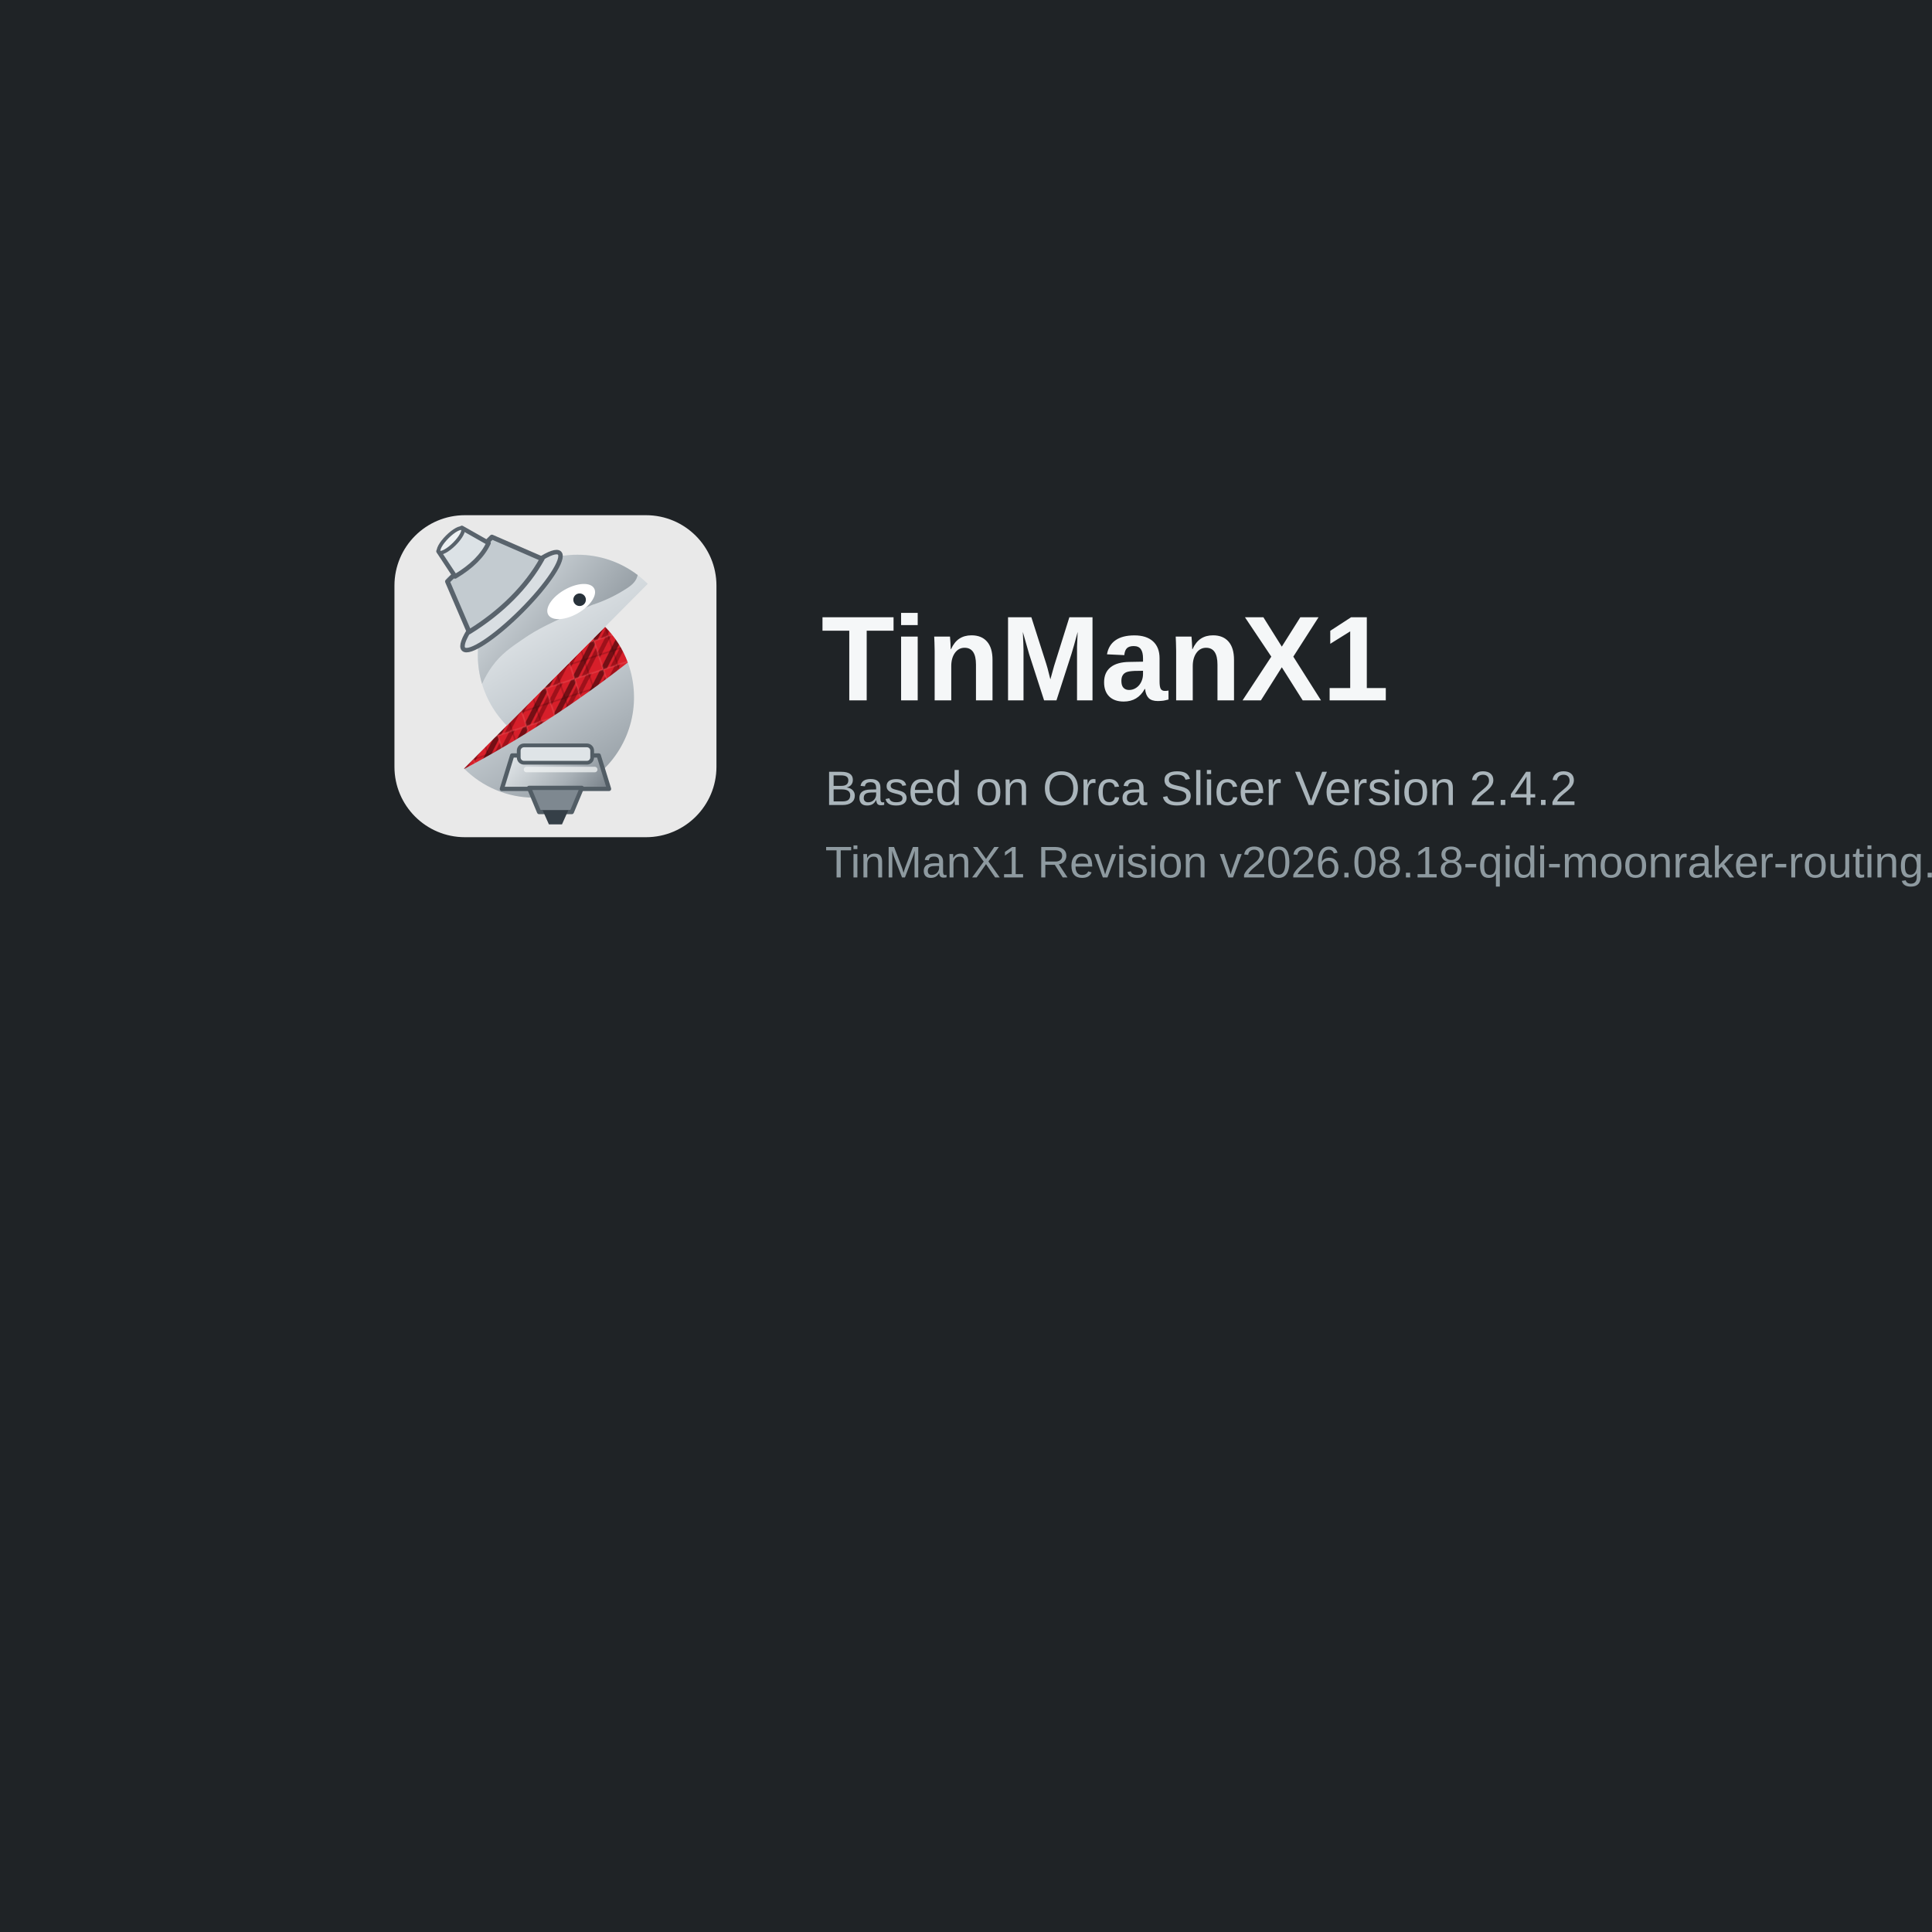
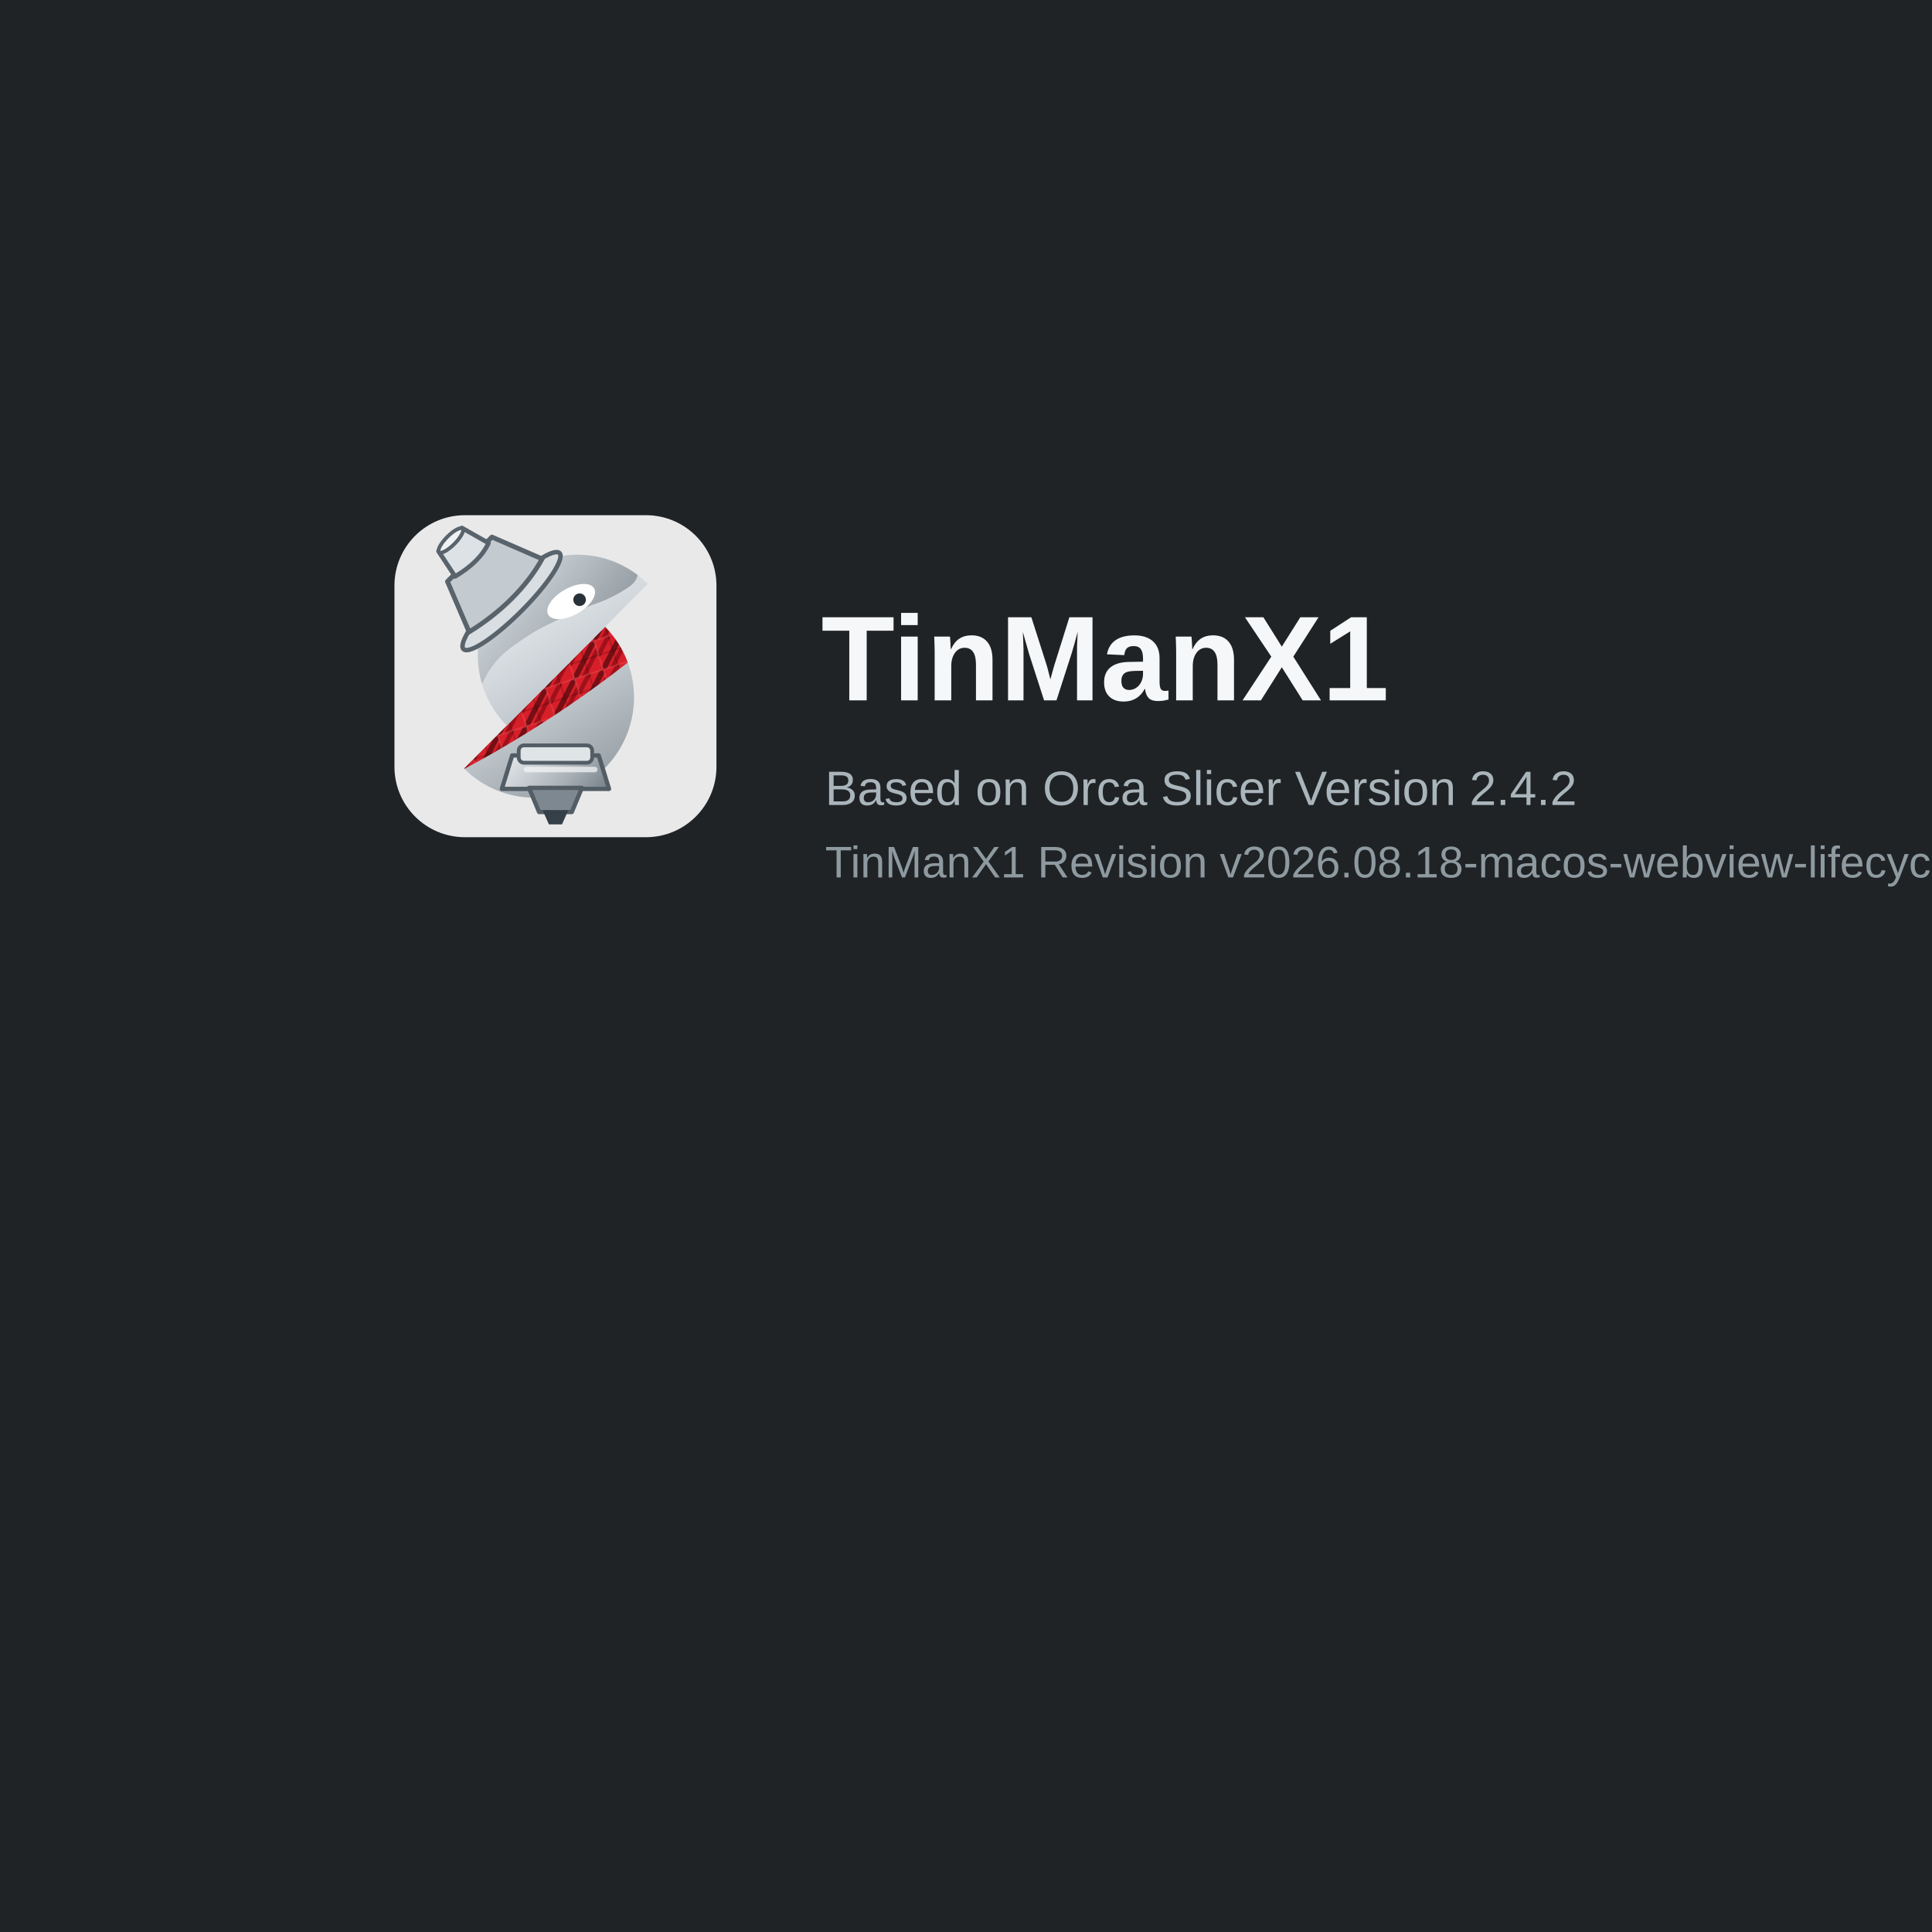
<svg xmlns="http://www.w3.org/2000/svg" width="480" height="480" viewBox="0 0 480 480">
  <defs>
    <linearGradient id="tmxSilver" x1="18" y1="8" x2="47" y2="55" gradientUnits="userSpaceOnUse">
      <stop offset="0" stop-color="#f7f9fa" />
      <stop offset=".52" stop-color="#c7ced3" />
      <stop offset="1" stop-color="#8d969d" />
    </linearGradient>
    <linearGradient id="tmxDarkSilver" x1="19" y1="10" x2="49" y2="35" gradientUnits="userSpaceOnUse">
      <stop offset="0" stop-color="#dce2e6" />
      <stop offset="1" stop-color="#6f7981" />
    </linearGradient>
    <linearGradient id="tmxNozzle" x1="24" y1="43" x2="43" y2="60" gradientUnits="userSpaceOnUse">
      <stop offset="0" stop-color="#eef2f4" />
      <stop offset=".55" stop-color="#a8b0b6" />
      <stop offset="1" stop-color="#59636c" />
    </linearGradient>
    <pattern id="tmxCarbonRed" width="6" height="6" patternUnits="userSpaceOnUse" patternTransform="rotate(-18)">
      <rect width="6" height="6" fill="#D71F2A" />
      <path d="M-2 1 1-2M0 6 6 0M5 8 8 5" fill="none" stroke="#250204" stroke-width="1.05" opacity=".55" />
      <path d="M-2 5 5-2M1 7 7 1" fill="none" stroke="#7c0810" stroke-width=".85" opacity=".62" />
      <path d="M0 0h6v6h-6z" fill="none" stroke="#f06a70" stroke-width=".35" opacity=".28" />
      <path d="M0 3h6M3 0v6" fill="none" stroke="#180102" stroke-width=".28" opacity=".22" />
    </pattern>
  </defs>
  <rect width="480" height="480" fill="#1f2326" />
  <g transform="translate(98 128)">
    <g transform="scale(1.25)">
      <rect width="64" height="64" rx="14" fill="#e9e9e9" />
      <path d="M13.84,50.354a19.7,19.7,0,0,0,13.883,5.79A19.944,19.944,0,0,0,41.858,22.182Z" fill="url(#tmxSilver)" />
      <path d="M41.858,22.181,13.84,50.354l.061.059A220.548,220.548,0,0,0,46.378,29.277a19.964,19.964,0,0,0-4.52-7.1" fill="url(#tmxCarbonRed)" />
      <path d="M36.381,7.856A19.943,19.943,0,0,0,22.327,41.818L50.345,13.646a19.693,19.693,0,0,0-13.964-5.79" fill="url(#tmxSilver)" />
      <path d="M36.381,7.856A19.636,19.636,0,0,0,26.04,10.782a22.742,22.742,0,0,0-5.91-.745,23.084,23.084,0,0,0-9.477,2.124.632.632,0,0,0,.129,1.191,13.52,13.52,0,0,1,8.069,5.137A20.06,20.06,0,0,0,17.41,33.534a19.873,19.873,0,0,1,2-3.488c1.819-2.5,3.743-3.8,6.585-5.723,2.093-1.416,5-3.077,13.359-6.512a28.421,28.421,0,0,0,6.12-2.821c1.4-.831,2.461-1.615,2.8-2.842.024-.086.045-.172.065-.256A19.655,19.655,0,0,0,36.381,7.856" fill="url(#tmxDarkSilver)" />
      <path d="M39.69,14.551c.727,1.285-.728,3.495-3.249,4.937s-5.154,1.569-5.88.284.727-3.495,3.248-4.937,5.154-1.569,5.881-.284" fill="#fff" />
      <circle cx="36.8" cy="16.8" r="1.25" fill="#28323a" />
      <g transform="translate(-17 1) rotate(-45 34.2 12.5) scale(1.05)">
        <ellipse cx="34.25" cy="18.4" rx="12.85" ry="2.65" fill="#d9dee2" stroke="#59636c" stroke-width=".85" />
        <path d="M28.3,7.2h11.9l3.8,9.65c-5.75,1.65-12.65,1.65-19.55,0Z" fill="#c3cbd0" stroke="#59636c" stroke-width=".9" stroke-linejoin="round" />
        <path d="M31.15,1.95h6.25l1.55,5.6c-2.45.9-5.4.9-8.95,0Z" fill="#dce2e6" stroke="#59636c" stroke-width=".85" stroke-linejoin="round" />
        <ellipse cx="34.25" cy="2.15" rx="3.15" ry=".95" fill="#eef2f4" stroke="#59636c" stroke-width=".7" />
      </g>
      <path d="M23.4,47.75h17.2l2.05,6.65H21.35Z" fill="url(#tmxNozzle)" stroke="#525d65" stroke-width=".85" stroke-linejoin="round" />
      <path d="M26.75,54.2h10.5l-2,4.8h-6.5Z" fill="#7e8890" stroke="#525d65" stroke-width=".85" stroke-linejoin="round" />
      <path d="M29.45,58.65h5.1l-1.25,2.8h-2.6Z" fill="#353f47" />
      <rect x="24.7" y="45.75" width="14.6" height="3.45" rx="1.05" fill="#dfe4e7" stroke="#525d65" stroke-width=".75" />
      <path d="M26.25,50.55h13.55" fill="none" stroke="#f4f6f7" stroke-width="1.1" stroke-linecap="round" opacity=".72" />
    </g>
    <text x="106" y="46" font-family="Arial, Helvetica, sans-serif" font-size="30" font-weight="700" fill="#f5f7f8">TinManX1</text>
    <text x="107" y="72" font-family="Arial, Helvetica, sans-serif" font-size="12" fill="#aab5bb">Based on Orca Slicer Version 2.4.2</text>
-     <text x="107" y="90" font-family="Arial, Helvetica, sans-serif" font-size="11" fill="#8e9aa0">TinManX1 Revision v2026.08.18-qidi-moonraker-routing.4</text>
+     <text x="107" y="90" font-family="Arial, Helvetica, sans-serif" font-size="11" fill="#8e9aa0">TinManX1 Revision v2026.08.18-macos-webview-lifecycle.1</text>
  </g>
</svg>
